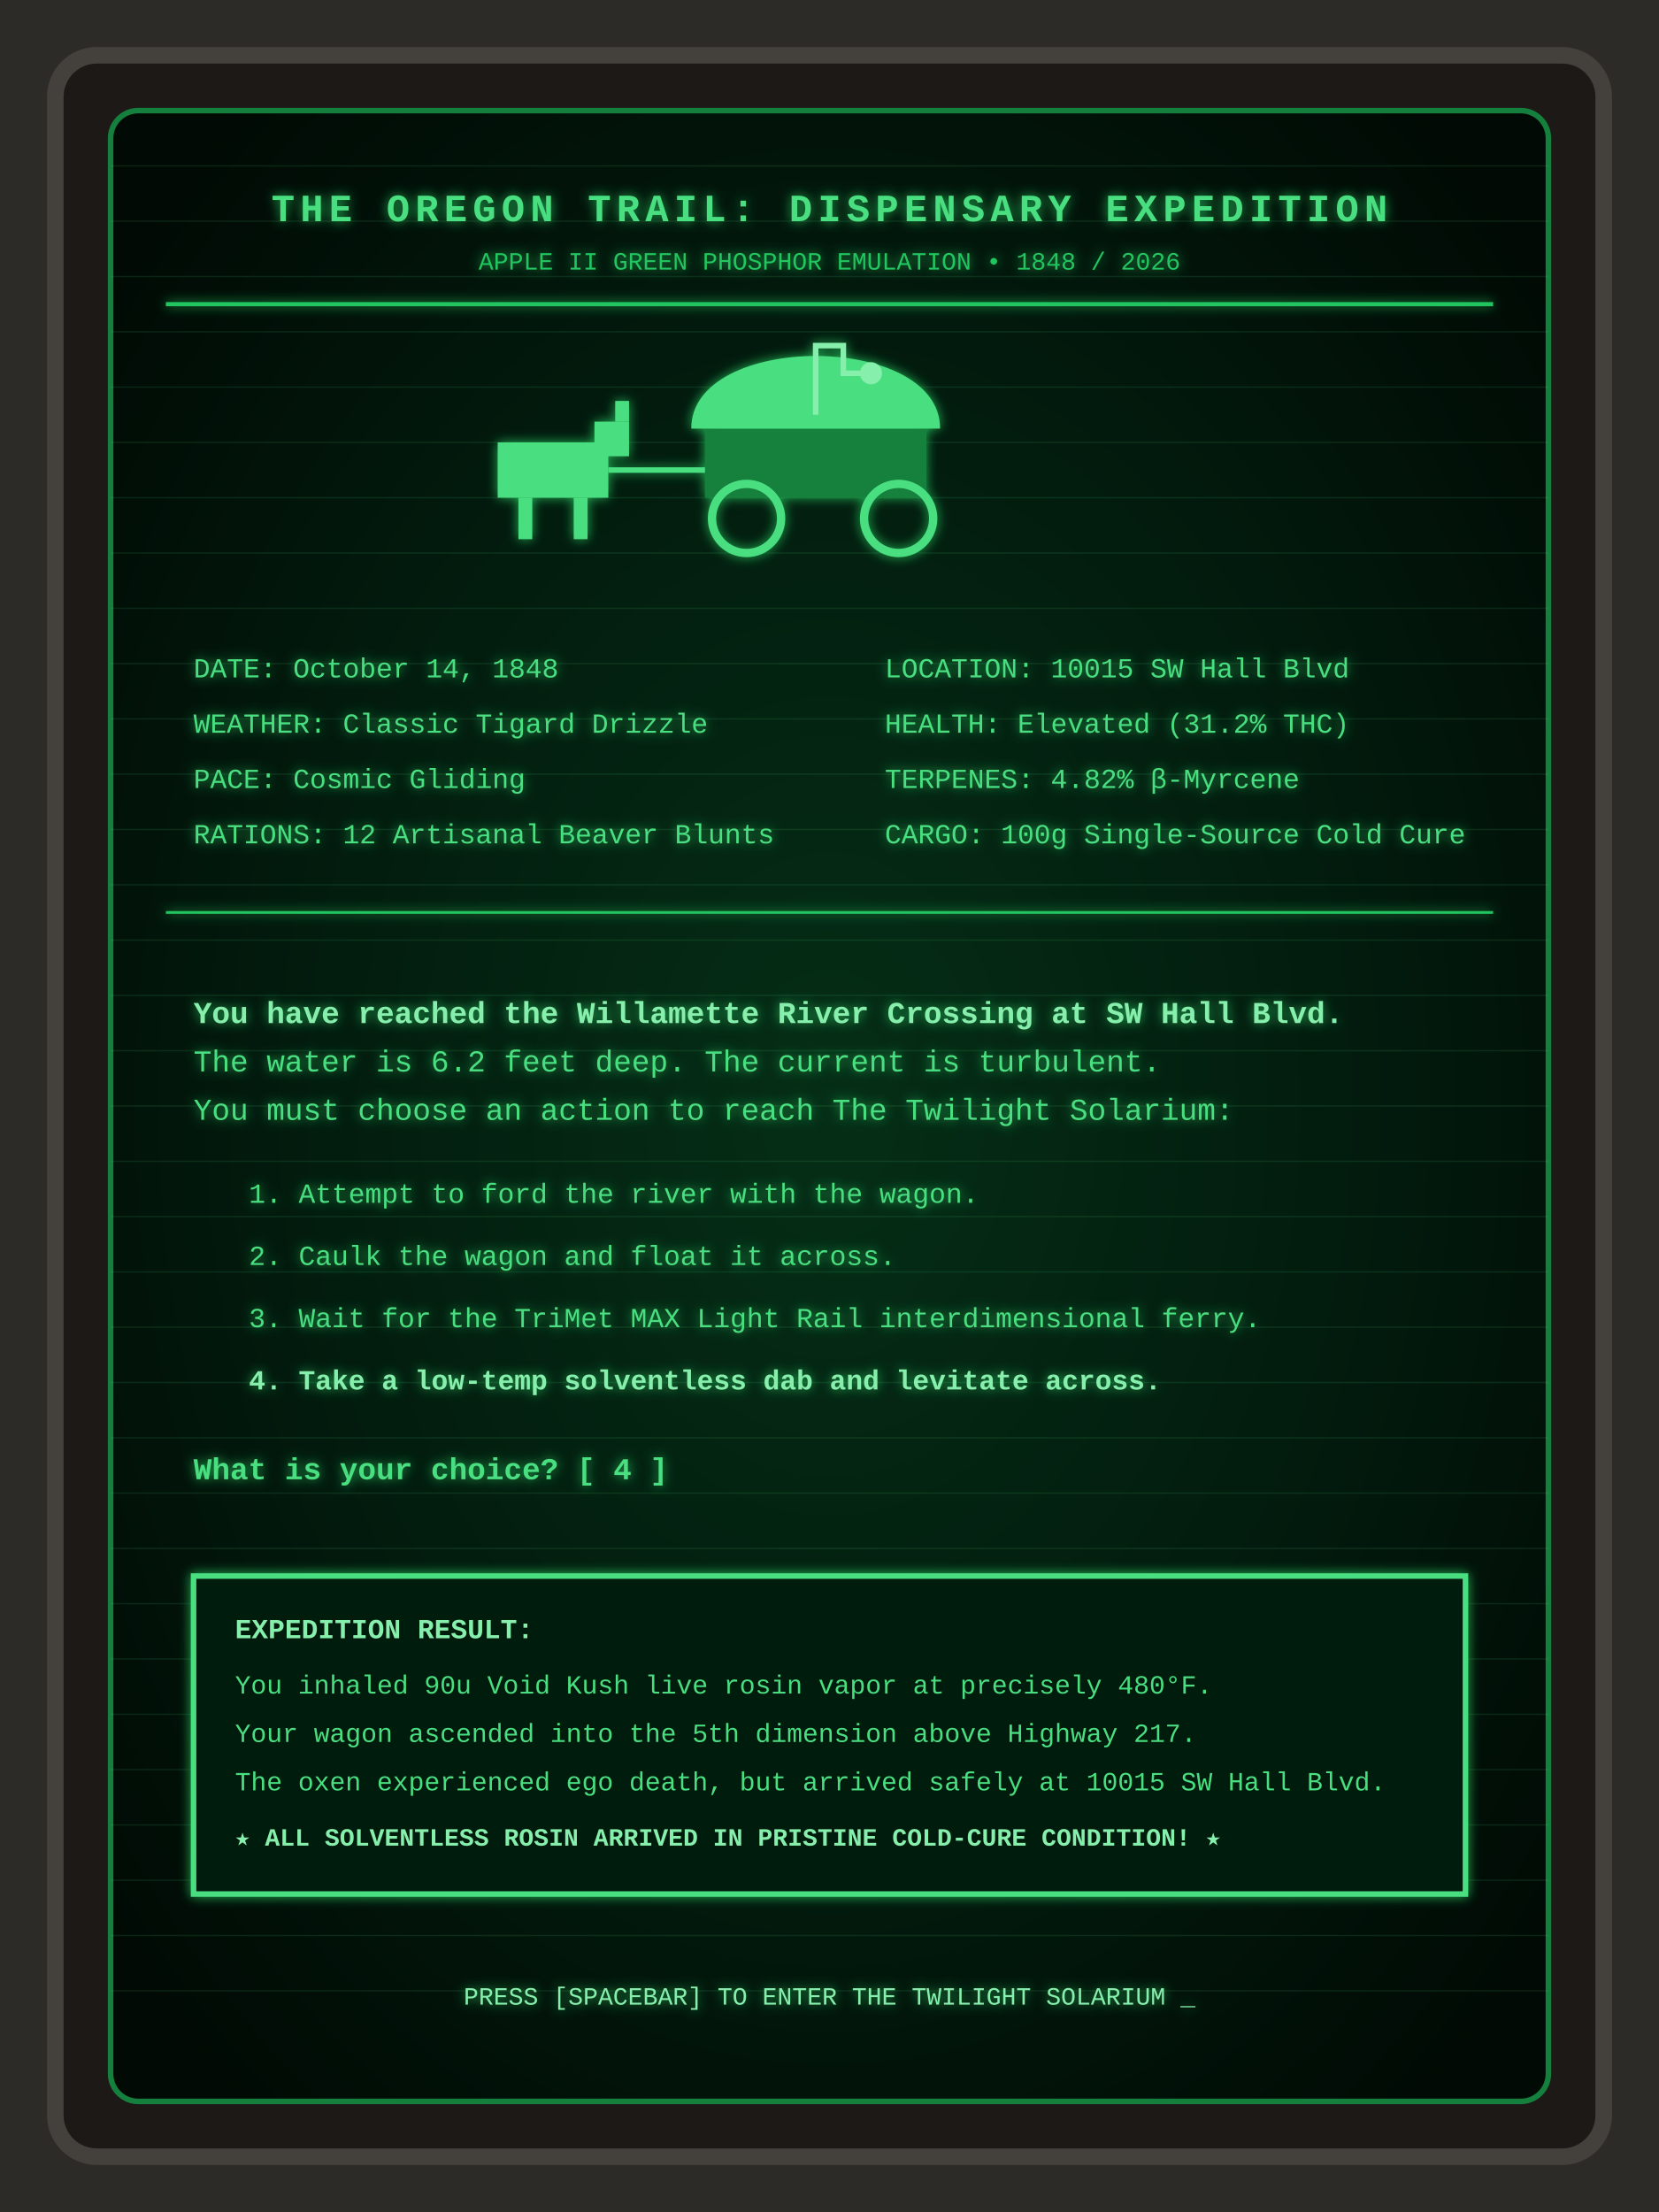
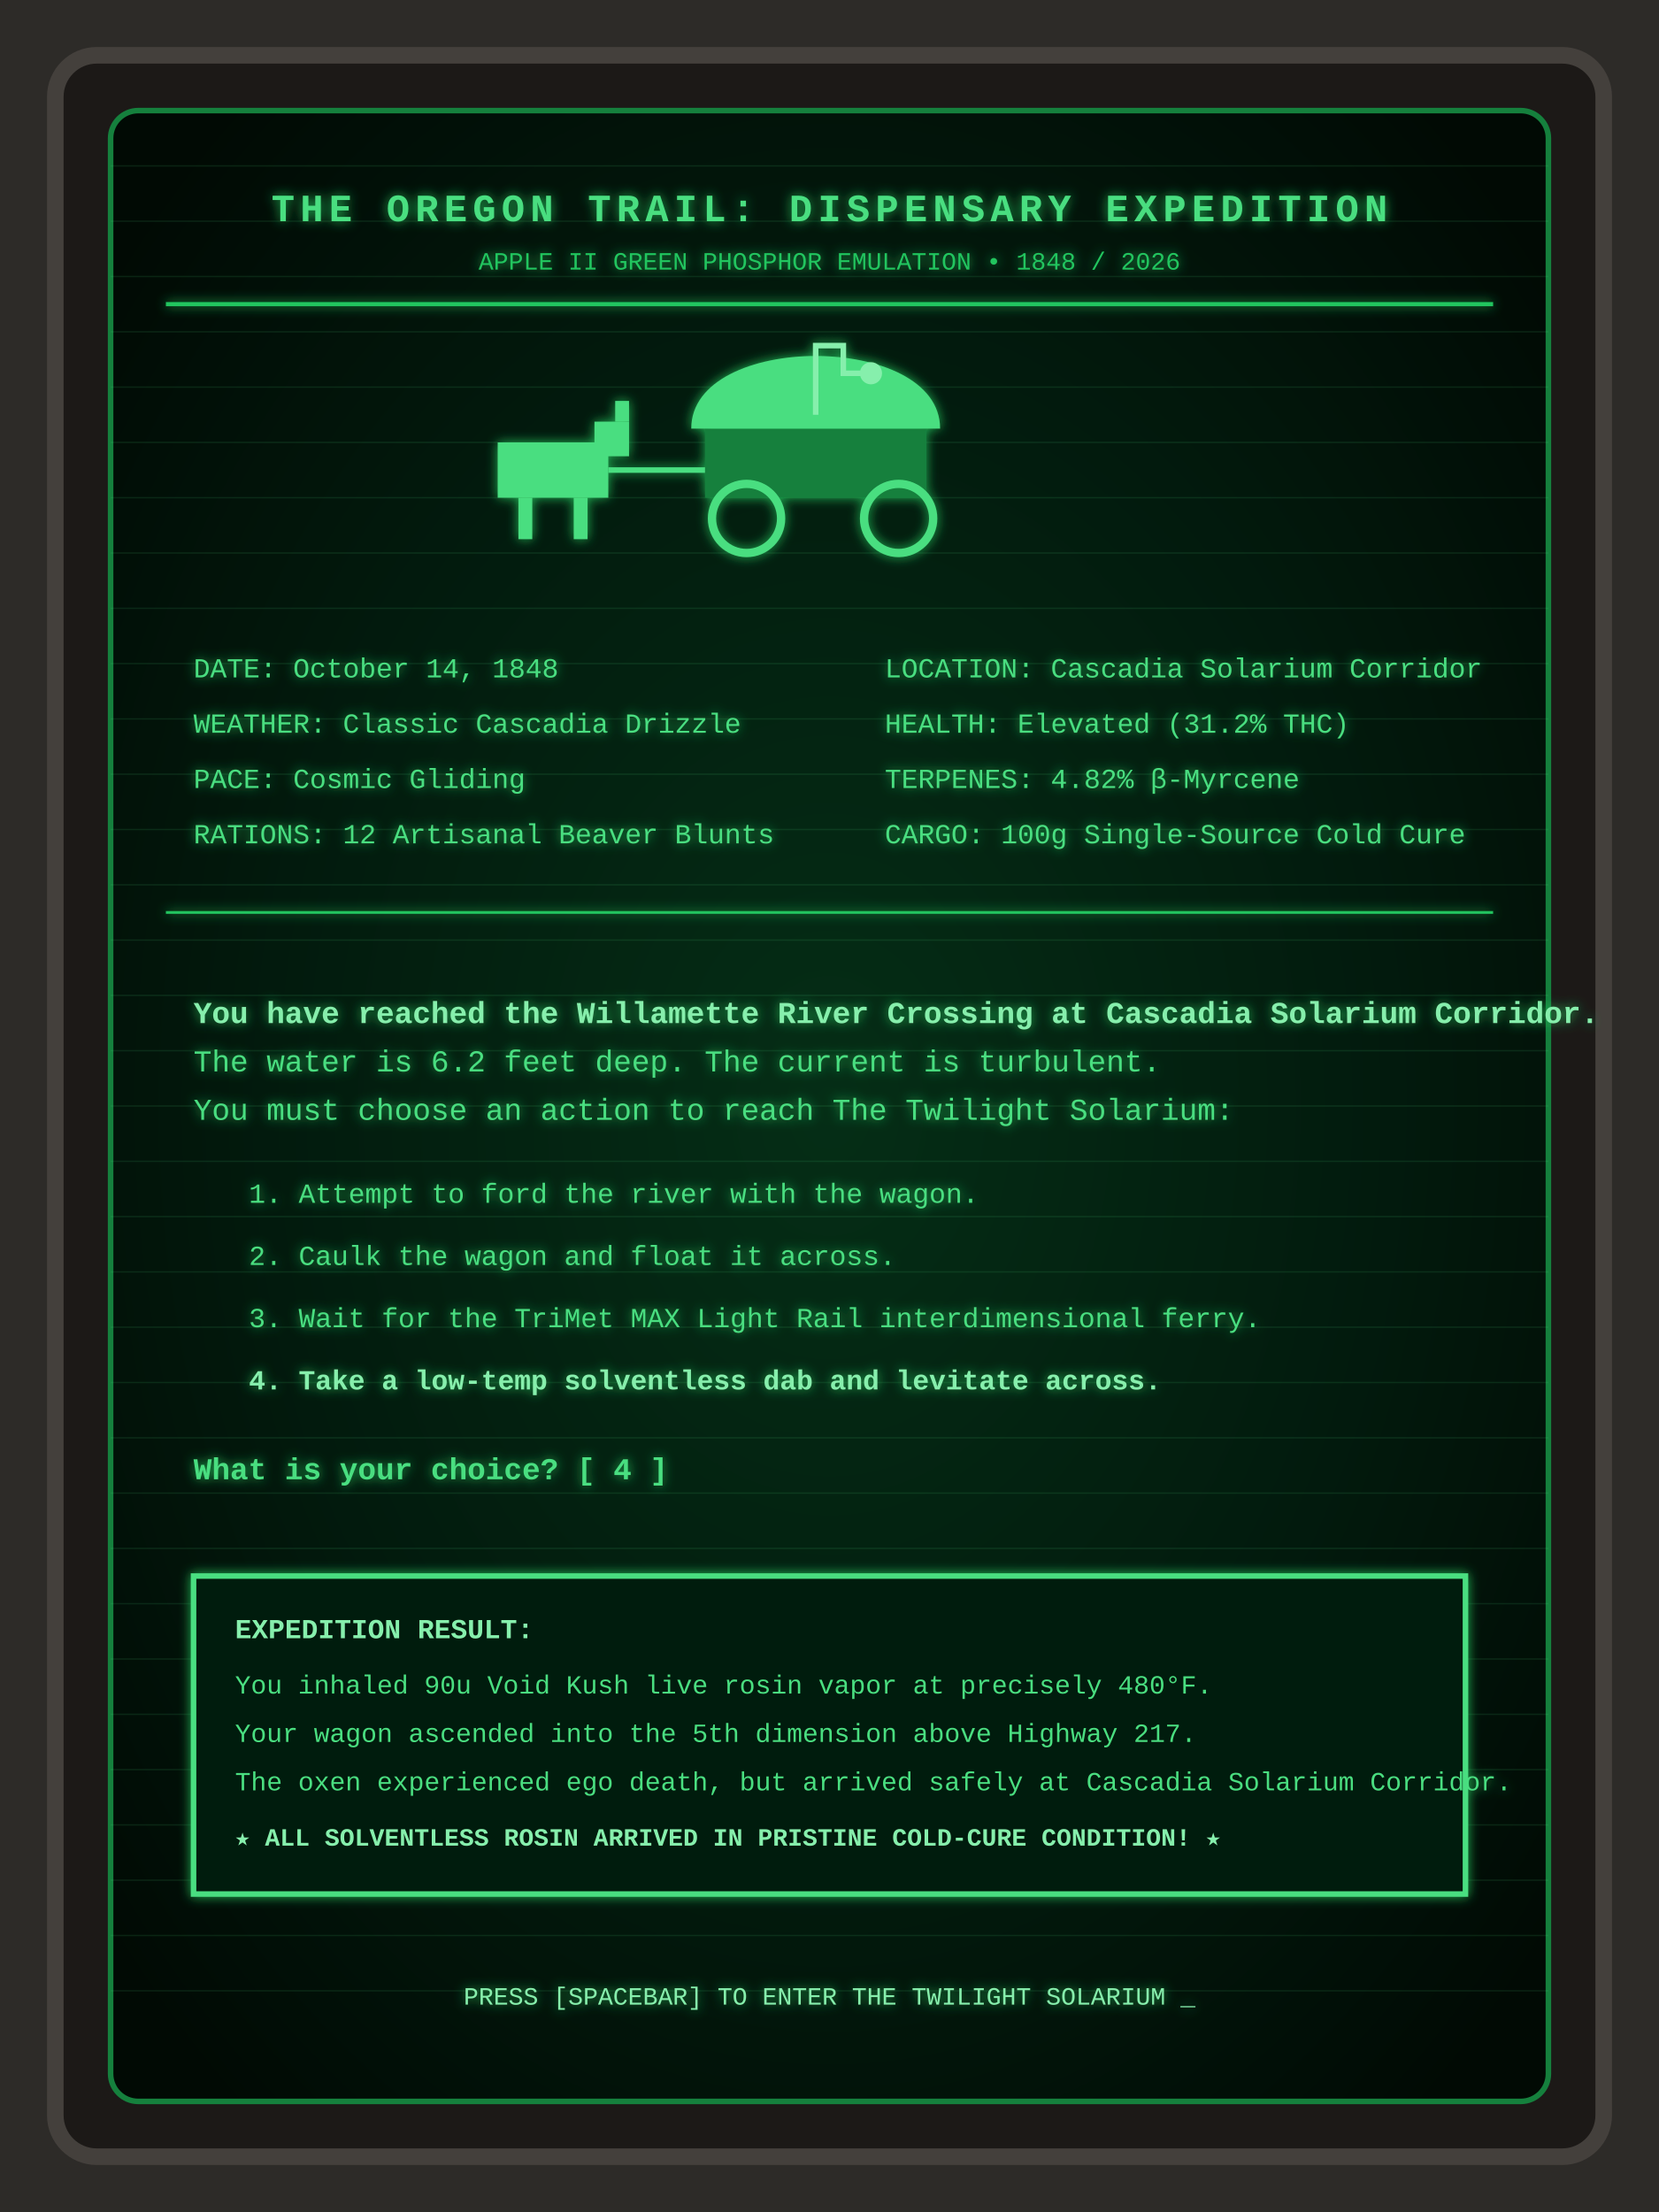
<svg xmlns="http://www.w3.org/2000/svg" viewBox="0 0 1200 1600" width="100%" height="100%">
  <defs>
    <radialGradient id="crtScreenGlow" cx="50%" cy="50%" r="65%">
      <stop offset="0%" stop-color="#052e16" />
      <stop offset="60%" stop-color="#021a0d" />
      <stop offset="100%" stop-color="#010a04" />
    </radialGradient>
    <filter id="phosphorBleed" x="-10%" y="-10%" width="120%" height="120%">
      <feDropShadow dx="0" dy="0" stdDeviation="4" flood-color="#22c55e" flood-opacity="0.9" />
    </filter>
  </defs>
  <rect width="1200" height="1600" fill="#2d2b28" />
  <rect x="40" y="40" width="1120" height="1520" rx="30" fill="#1c1917" stroke="#44403c" stroke-width="12" />
  <rect x="80" y="80" width="1040" height="1440" rx="20" fill="url(#crtScreenGlow)" stroke="#15803d" stroke-width="4" />
  <g opacity="0.12" stroke="#4ade80" stroke-width="1">
    <line x1="80" y1="120" x2="1120" y2="120" />
    <line x1="80" y1="160" x2="1120" y2="160" />
    <line x1="80" y1="200" x2="1120" y2="200" />
    <line x1="80" y1="240" x2="1120" y2="240" />
    <line x1="80" y1="280" x2="1120" y2="280" />
    <line x1="80" y1="320" x2="1120" y2="320" />
    <line x1="80" y1="360" x2="1120" y2="360" />
    <line x1="80" y1="400" x2="1120" y2="400" />
    <line x1="80" y1="440" x2="1120" y2="440" />
    <line x1="80" y1="480" x2="1120" y2="480" />
    <line x1="80" y1="520" x2="1120" y2="520" />
    <line x1="80" y1="560" x2="1120" y2="560" />
    <line x1="80" y1="600" x2="1120" y2="600" />
    <line x1="80" y1="640" x2="1120" y2="640" />
    <line x1="80" y1="680" x2="1120" y2="680" />
    <line x1="80" y1="720" x2="1120" y2="720" />
    <line x1="80" y1="760" x2="1120" y2="760" />
    <line x1="80" y1="800" x2="1120" y2="800" />
    <line x1="80" y1="840" x2="1120" y2="840" />
    <line x1="80" y1="880" x2="1120" y2="880" />
    <line x1="80" y1="920" x2="1120" y2="920" />
    <line x1="80" y1="960" x2="1120" y2="960" />
    <line x1="80" y1="1000" x2="1120" y2="1000" />
    <line x1="80" y1="1040" x2="1120" y2="1040" />
    <line x1="80" y1="1080" x2="1120" y2="1080" />
    <line x1="80" y1="1120" x2="1120" y2="1120" />
    <line x1="80" y1="1160" x2="1120" y2="1160" />
    <line x1="80" y1="1200" x2="1120" y2="1200" />
    <line x1="80" y1="1240" x2="1120" y2="1240" />
    <line x1="80" y1="1280" x2="1120" y2="1280" />
    <line x1="80" y1="1320" x2="1120" y2="1320" />
    <line x1="80" y1="1360" x2="1120" y2="1360" />
    <line x1="80" y1="1400" x2="1120" y2="1400" />
    <line x1="80" y1="1440" x2="1120" y2="1440" />
  </g>
  <g font-family="'Courier New', monospace" fill="#4ade80" filter="url(#phosphorBleed)">
    <text x="600" y="160" font-size="28" font-weight="bold" text-anchor="middle" letter-spacing="4">THE OREGON TRAIL: DISPENSARY EXPEDITION</text>
    <text x="600" y="195" font-size="18" text-anchor="middle" fill="#22c55e">APPLE II GREEN PHOSPHOR EMULATION • 1848 / 2026</text>
    <line x1="120" y1="220" x2="1080" y2="220" stroke="#22c55e" stroke-width="3" />
    <g transform="translate(360, 260)">
      <rect x="0" y="60" width="80" height="40" fill="#4ade80" />
      <rect x="15" y="100" width="10" height="30" fill="#4ade80" />
      <rect x="55" y="100" width="10" height="30" fill="#4ade80" />
      <rect x="70" y="45" width="25" height="25" fill="#4ade80" />
      <rect x="85" y="30" width="10" height="15" fill="#4ade80" />
      <line x1="80" y1="80" x2="150" y2="80" stroke="#4ade80" stroke-width="4" />
      <rect x="150" y="50" width="160" height="50" fill="#15803d" />
      <path d="M 140 50 C 140 -20 320 -20 320 50 Z" fill="#4ade80" />
      <circle cx="180" cy="115" r="25" fill="none" stroke="#4ade80" stroke-width="6" />
      <circle cx="290" cy="115" r="25" fill="none" stroke="#4ade80" stroke-width="6" />
      <path d="M 230 40 L 230 -10 L 250 -10 L 250 10 L 270 10" fill="none" stroke="#86efac" stroke-width="4" />
      <circle cx="270" cy="10" r="8" fill="#86efac" />
    </g>
    <g transform="translate(140, 460)" font-size="20">
      <text x="0" y="30">DATE: October 14, 1848</text>
-       <text x="500" y="30">LOCATION: 10015 SW Hall Blvd</text>
-       <text x="0" y="70">WEATHER: Classic Tigard Drizzle</text>
+       <text x="500" y="30">LOCATION: Cascadia Solarium Corridor</text>
+       <text x="0" y="70">WEATHER: Classic Cascadia Drizzle</text>
      <text x="500" y="70">HEALTH: Elevated (31.2% THC)</text>
      <text x="0" y="110">PACE: Cosmic Gliding</text>
      <text x="500" y="110">TERPENES: 4.82% β-Myrcene</text>
      <text x="0" y="150">RATIONS: 12 Artisanal Beaver Blunts</text>
      <text x="500" y="150">CARGO: 100g Single-Source Cold Cure</text>
    </g>
    <line x1="120" y1="660" x2="1080" y2="660" stroke="#22c55e" stroke-width="2" />
    <g transform="translate(140, 710)" font-size="22">
-       <text x="0" y="30" font-weight="bold" fill="#86efac">You have reached the Willamette River Crossing at SW Hall Blvd.</text>
+       <text x="0" y="30" font-weight="bold" fill="#86efac">You have reached the Willamette River Crossing at Cascadia Solarium Corridor.</text>
      <text x="0" y="65">The water is 6.2 feet deep. The current is turbulent.</text>
      <text x="0" y="100">You must choose an action to reach The Twilight Solarium:</text>
      <g transform="translate(40, 160)" font-size="20" fill="#4ade80">
        <text x="0" y="0">1. Attempt to ford the river with the wagon.</text>
        <text x="0" y="45">2. Caulk the wagon and float it across.</text>
        <text x="0" y="90">3. Wait for the TriMet MAX Light Rail interdimensional ferry.</text>
        <text x="0" y="135" fill="#86efac" font-weight="bold">4. Take a low-temp solventless dab and levitate across.</text>
      </g>
      <text x="0" y="360" font-weight="bold">What is your choice? [ 4 ]</text>
    </g>
    <g transform="translate(140, 1140)">
      <rect x="0" y="0" width="920" height="230" fill="#021a0d" stroke="#4ade80" stroke-width="4" />
      <text x="30" y="45" font-size="20" font-weight="bold" fill="#86efac">EXPEDITION RESULT:</text>
      <text x="30" y="85" font-size="19">You inhaled 90u Void Kush live rosin vapor at precisely 480°F.</text>
      <text x="30" y="120" font-size="19">Your wagon ascended into the 5th dimension above Highway 217.</text>
-       <text x="30" y="155" font-size="19">The oxen experienced ego death, but arrived safely at 10015 SW Hall Blvd.</text>
+       <text x="30" y="155" font-size="19">The oxen experienced ego death, but arrived safely at Cascadia Solarium Corridor.</text>
      <text x="30" y="195" font-size="18" fill="#86efac" font-weight="bold">★ ALL SOLVENTLESS ROSIN ARRIVED IN PRISTINE COLD-CURE CONDITION! ★</text>
    </g>
    <text x="600" y="1450" font-size="18" text-anchor="middle" fill="#86efac">
      PRESS [SPACEBAR] TO ENTER THE TWILIGHT SOLARIUM _
    </text>
  </g>
</svg>
